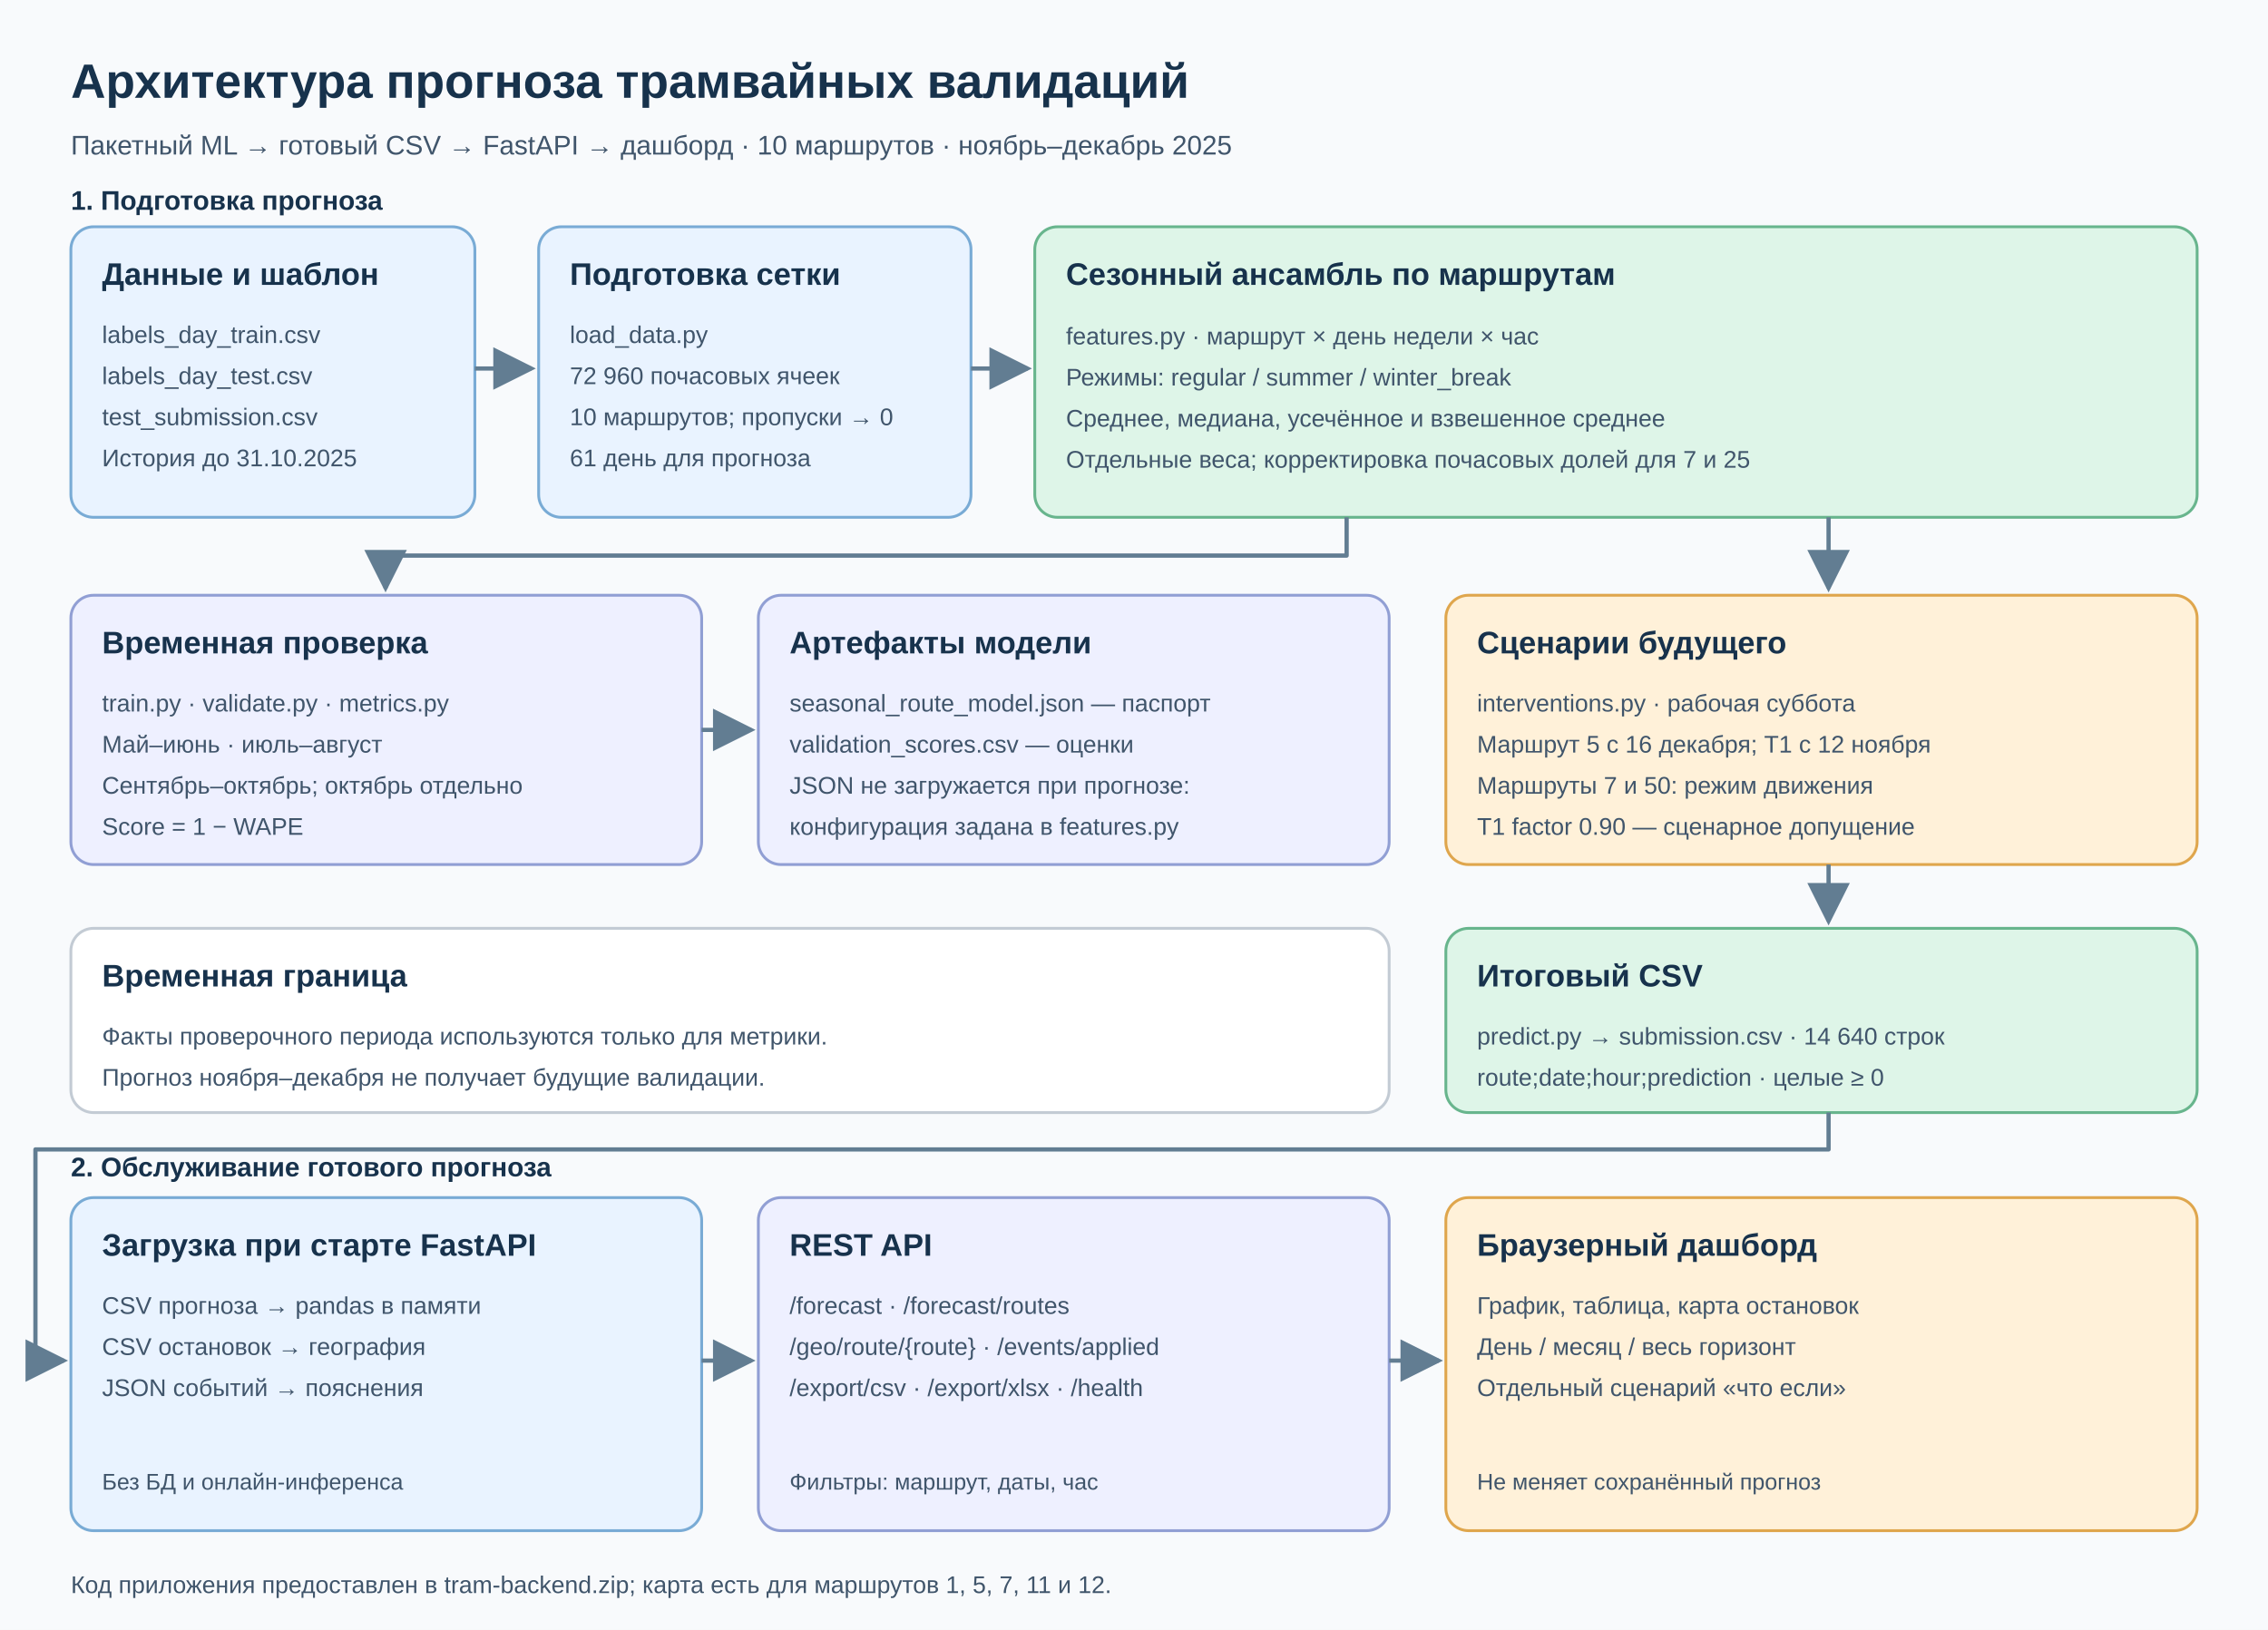
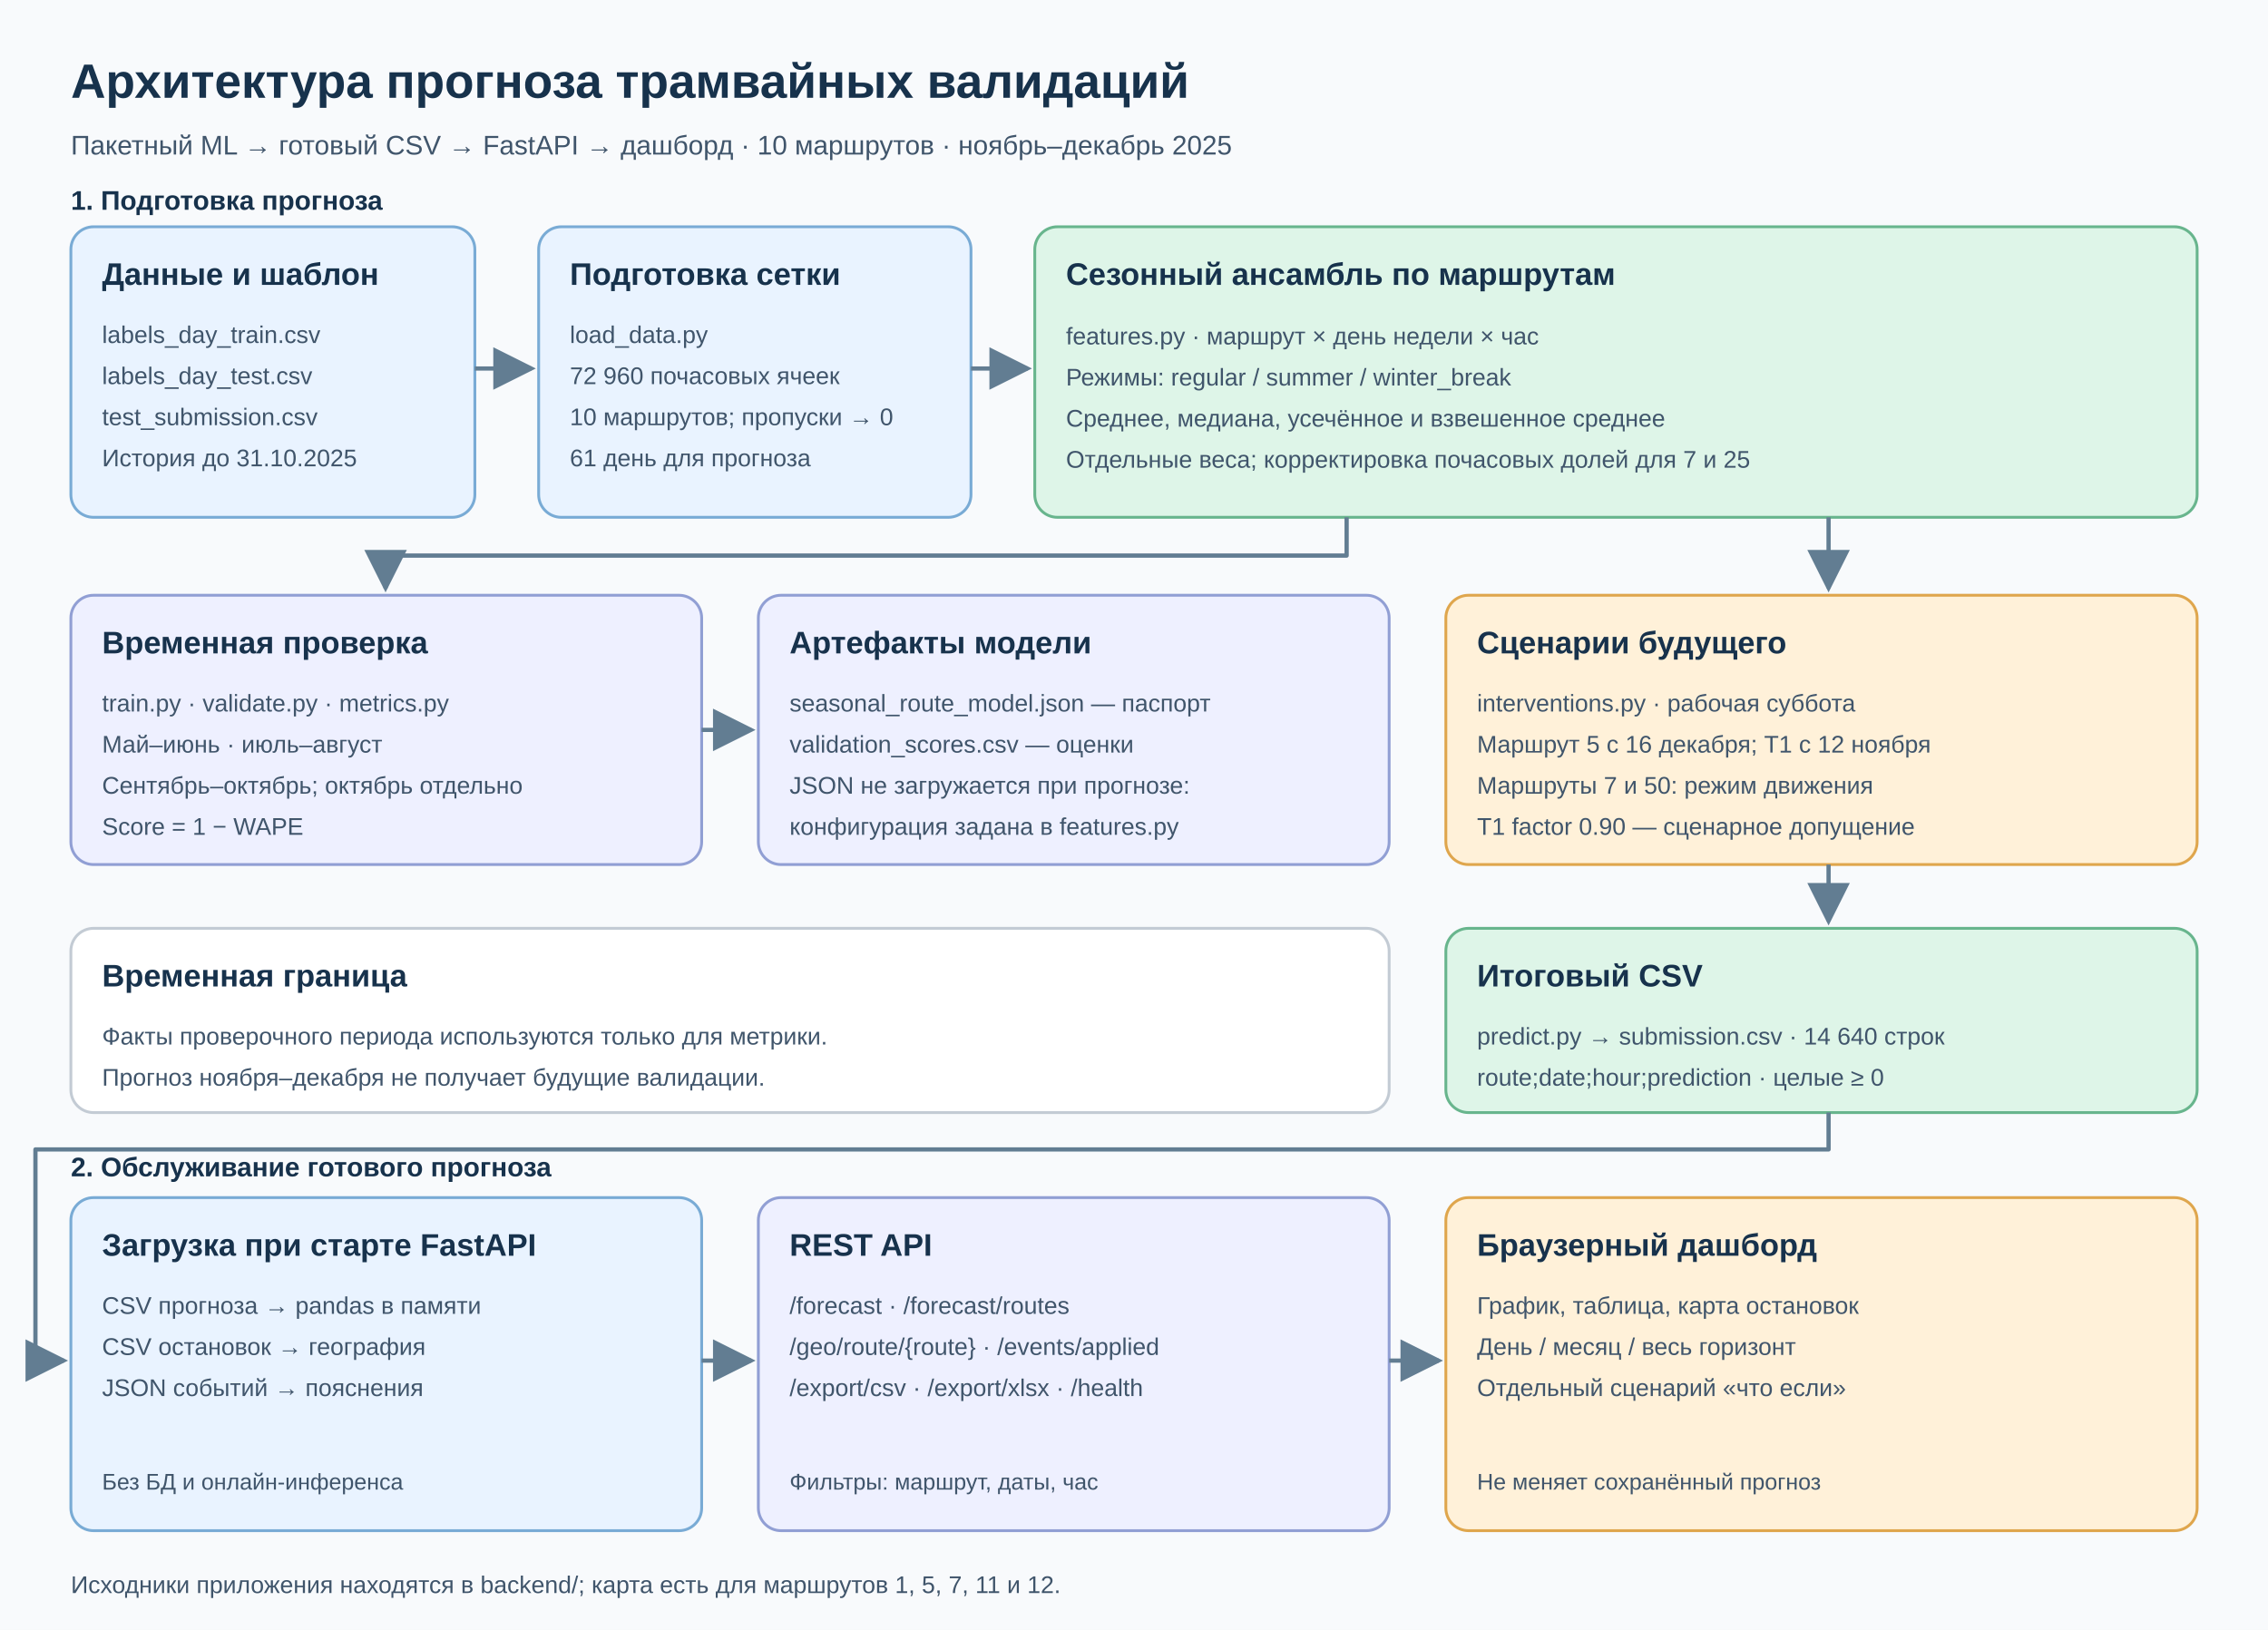
<svg xmlns="http://www.w3.org/2000/svg" width="1600" height="1150" viewBox="0 0 1600 1150" role="img" aria-label="Архитектура прогноза трамвайных валидаций">
  <defs>
    <marker id="arrow" markerWidth="10" markerHeight="10" refX="9" refY="5" orient="auto">
      <path d="M0 0 L10 5 L0 10 Z" fill="#627d92" />
    </marker>
  </defs>
  <rect width="1600" height="1150" fill="#f8fafc" />
  <text x="50" y="69" font-family="Arial,sans-serif" font-size="34" font-weight="700" fill="#17324c">Архитектура прогноза трамвайных валидаций</text>
  <text x="50" y="109" font-family="Arial,sans-serif" font-size="19" fill="#40556b">Пакетный ML → готовый CSV → FastAPI → дашборд · 10 маршрутов · ноябрь–декабрь 2025</text>
  <text x="50" y="148" font-family="Arial,sans-serif" font-size="19" font-weight="700" fill="#17324c">1. Подготовка прогноза</text>
  <rect x="50" y="160" width="285" height="205" rx="16" fill="#e9f3ff" stroke="#79abd5" stroke-width="2" />
  <text x="72" y="201" font-family="Arial,sans-serif" font-size="22" font-weight="700" fill="#17324c">Данные и шаблон</text>
  <text x="72" y="242" font-family="Arial,sans-serif" font-size="17" fill="#40556b">labels_day_train.csv</text>
  <text x="72" y="271" font-family="Arial,sans-serif" font-size="17" fill="#40556b">labels_day_test.csv</text>
  <text x="72" y="300" font-family="Arial,sans-serif" font-size="17" fill="#40556b">test_submission.csv</text>
  <text x="72" y="329" font-family="Arial,sans-serif" font-size="17" fill="#40556b">История до 31.10.2025</text>
  <rect x="380" y="160" width="305" height="205" rx="16" fill="#e9f3ff" stroke="#79abd5" stroke-width="2" />
  <text x="402" y="201" font-family="Arial,sans-serif" font-size="22" font-weight="700" fill="#17324c">Подготовка сетки</text>
  <text x="402" y="242" font-family="Arial,sans-serif" font-size="17" fill="#40556b">load_data.py</text>
  <text x="402" y="271" font-family="Arial,sans-serif" font-size="17" fill="#40556b">72 960 почасовых ячеек</text>
  <text x="402" y="300" font-family="Arial,sans-serif" font-size="17" fill="#40556b">10 маршрутов; пропуски → 0</text>
  <text x="402" y="329" font-family="Arial,sans-serif" font-size="17" fill="#40556b">61 день для прогноза</text>
  <rect x="730" y="160" width="820" height="205" rx="16" fill="#def5e8" stroke="#68b58d" stroke-width="2" />
  <text x="752" y="201" font-family="Arial,sans-serif" font-size="22" font-weight="700" fill="#17324c">Сезонный ансамбль по маршрутам</text>
  <text x="752" y="243" font-family="Arial,sans-serif" font-size="17" fill="#40556b">features.py · маршрут × день недели × час</text>
  <text x="752" y="272" font-family="Arial,sans-serif" font-size="17" fill="#40556b">Режимы: regular / summer / winter_break</text>
  <text x="752" y="301" font-family="Arial,sans-serif" font-size="17" fill="#40556b">Среднее, медиана, усечённое и взвешенное среднее</text>
  <text x="752" y="330" font-family="Arial,sans-serif" font-size="17" fill="#40556b">Отдельные веса; корректировка почасовых долей для 7 и 25</text>
  <polyline points="335,260 375,260" fill="none" stroke="#627d92" stroke-width="3" stroke-linejoin="round" marker-end="url(#arrow)" />
  <polyline points="685,260 725,260" fill="none" stroke="#627d92" stroke-width="3" stroke-linejoin="round" marker-end="url(#arrow)" />
  <rect x="50" y="420" width="445" height="190" rx="16" fill="#eef0ff" stroke="#919fd4" stroke-width="2" />
  <text x="72" y="461" font-family="Arial,sans-serif" font-size="22" font-weight="700" fill="#17324c">Временная проверка</text>
  <text x="72" y="502" font-family="Arial,sans-serif" font-size="17" fill="#40556b">train.py · validate.py · metrics.py</text>
  <text x="72" y="531" font-family="Arial,sans-serif" font-size="17" fill="#40556b">Май–июнь · июль–август</text>
  <text x="72" y="560" font-family="Arial,sans-serif" font-size="17" fill="#40556b">Сентябрь–октябрь; октябрь отдельно</text>
  <text x="72" y="589" font-family="Arial,sans-serif" font-size="17" fill="#40556b">Score = 1 − WAPE</text>
  <rect x="535" y="420" width="445" height="190" rx="16" fill="#eef0ff" stroke="#919fd4" stroke-width="2" />
  <text x="557" y="461" font-family="Arial,sans-serif" font-size="22" font-weight="700" fill="#17324c">Артефакты модели</text>
  <text x="557" y="502" font-family="Arial,sans-serif" font-size="17" fill="#40556b">seasonal_route_model.json — паспорт</text>
  <text x="557" y="531" font-family="Arial,sans-serif" font-size="17" fill="#40556b">validation_scores.csv — оценки</text>
  <text x="557" y="560" font-family="Arial,sans-serif" font-size="17" fill="#40556b">JSON не загружается при прогнозе:</text>
  <text x="557" y="589" font-family="Arial,sans-serif" font-size="17" fill="#40556b">конфигурация задана в features.py</text>
  <rect x="1020" y="420" width="530" height="190" rx="16" fill="#fff1d9" stroke="#dfa64d" stroke-width="2" />
  <text x="1042" y="461" font-family="Arial,sans-serif" font-size="22" font-weight="700" fill="#17324c">Сценарии будущего</text>
  <text x="1042" y="502" font-family="Arial,sans-serif" font-size="17" fill="#40556b">interventions.py · рабочая суббота</text>
  <text x="1042" y="531" font-family="Arial,sans-serif" font-size="17" fill="#40556b">Маршрут 5 с 16 декабря; T1 с 12 ноября</text>
  <text x="1042" y="560" font-family="Arial,sans-serif" font-size="17" fill="#40556b">Маршруты 7 и 50: режим движения</text>
  <text x="1042" y="589" font-family="Arial,sans-serif" font-size="17" fill="#40556b">T1 factor 0.90 — сценарное допущение</text>
  <polyline points="950,365 950,392 272,392 272,415" fill="none" stroke="#627d92" stroke-width="3" stroke-linejoin="round" marker-end="url(#arrow)" />
  <polyline points="1290,365 1290,415" fill="none" stroke="#627d92" stroke-width="3" stroke-linejoin="round" marker-end="url(#arrow)" />
  <polyline points="495,515 530,515" fill="none" stroke="#627d92" stroke-width="3" stroke-linejoin="round" marker-end="url(#arrow)" />
  <rect x="50" y="655" width="930" height="130" rx="16" fill="#ffffff" stroke="#c3cbd4" stroke-width="2" />
  <text x="72" y="696" font-family="Arial,sans-serif" font-size="22" font-weight="700" fill="#17324c">Временная граница</text>
  <text x="72" y="737" font-family="Arial,sans-serif" font-size="17" fill="#40556b">Факты проверочного периода используются только для метрики.</text>
  <text x="72" y="766" font-family="Arial,sans-serif" font-size="17" fill="#40556b">Прогноз ноября–декабря не получает будущие валидации.</text>
  <rect x="1020" y="655" width="530" height="130" rx="16" fill="#def5e8" stroke="#68b58d" stroke-width="2" />
  <text x="1042" y="696" font-family="Arial,sans-serif" font-size="22" font-weight="700" fill="#17324c">Итоговый CSV</text>
  <text x="1042" y="737" font-family="Arial,sans-serif" font-size="17" fill="#40556b">predict.py → submission.csv · 14 640 строк</text>
  <text x="1042" y="766" font-family="Arial,sans-serif" font-size="17" fill="#40556b">route;date;hour;prediction · целые ≥ 0</text>
  <polyline points="1290,610 1290,650" fill="none" stroke="#627d92" stroke-width="3" stroke-linejoin="round" marker-end="url(#arrow)" />
  <text x="50" y="830" font-family="Arial,sans-serif" font-size="19" font-weight="700" fill="#17324c">2. Обслуживание готового прогноза</text>
  <rect x="50" y="845" width="445" height="235" rx="16" fill="#e9f3ff" stroke="#79abd5" stroke-width="2" />
  <text x="72" y="886" font-family="Arial,sans-serif" font-size="22" font-weight="700" fill="#17324c">Загрузка при старте FastAPI</text>
  <text x="72" y="927" font-family="Arial,sans-serif" font-size="17" fill="#40556b">CSV прогноза → pandas в памяти</text>
  <text x="72" y="956" font-family="Arial,sans-serif" font-size="17" fill="#40556b">CSV остановок → география</text>
  <text x="72" y="985" font-family="Arial,sans-serif" font-size="17" fill="#40556b">JSON событий → пояснения</text>
  <text x="72" y="1051" font-family="Arial,sans-serif" font-size="16" fill="#40556b">Без БД и онлайн-инференса</text>
  <rect x="535" y="845" width="445" height="235" rx="16" fill="#eef0ff" stroke="#919fd4" stroke-width="2" />
  <text x="557" y="886" font-family="Arial,sans-serif" font-size="22" font-weight="700" fill="#17324c">REST API</text>
  <text x="557" y="927" font-family="Arial,sans-serif" font-size="17" fill="#40556b">/forecast · /forecast/routes</text>
  <text x="557" y="956" font-family="Arial,sans-serif" font-size="17" fill="#40556b">/geo/route/{route} · /events/applied</text>
  <text x="557" y="985" font-family="Arial,sans-serif" font-size="17" fill="#40556b">/export/csv · /export/xlsx · /health</text>
  <text x="557" y="1051" font-family="Arial,sans-serif" font-size="16" fill="#40556b">Фильтры: маршрут, даты, час</text>
  <rect x="1020" y="845" width="530" height="235" rx="16" fill="#fff1d9" stroke="#dfa64d" stroke-width="2" />
  <text x="1042" y="886" font-family="Arial,sans-serif" font-size="22" font-weight="700" fill="#17324c">Браузерный дашборд</text>
  <text x="1042" y="927" font-family="Arial,sans-serif" font-size="17" fill="#40556b">График, таблица, карта остановок</text>
  <text x="1042" y="956" font-family="Arial,sans-serif" font-size="17" fill="#40556b">День / месяц / весь горизонт</text>
  <text x="1042" y="985" font-family="Arial,sans-serif" font-size="17" fill="#40556b">Отдельный сценарий «что если»</text>
  <text x="1042" y="1051" font-family="Arial,sans-serif" font-size="16" fill="#40556b">Не меняет сохранённый прогноз</text>
  <polyline points="1290,785 1290,811 25,811 25,960 45,960" fill="none" stroke="#627d92" stroke-width="3" stroke-linejoin="round" marker-end="url(#arrow)" />
  <polyline points="495,960 530,960" fill="none" stroke="#627d92" stroke-width="3" stroke-linejoin="round" marker-end="url(#arrow)" />
  <polyline points="980,960 1015,960" fill="none" stroke="#627d92" stroke-width="3" stroke-linejoin="round" marker-end="url(#arrow)" />
-   <text x="50" y="1124" font-family="Arial,sans-serif" font-size="17" fill="#40556b">Код приложения предоставлен в tram-backend.zip; карта есть для маршрутов 1, 5, 7, 11 и 12.</text>
+   <text x="50" y="1124" font-family="Arial,sans-serif" font-size="17" fill="#40556b">Исходники приложения находятся в backend/; карта есть для маршрутов 1, 5, 7, 11 и 12.</text>
</svg>
